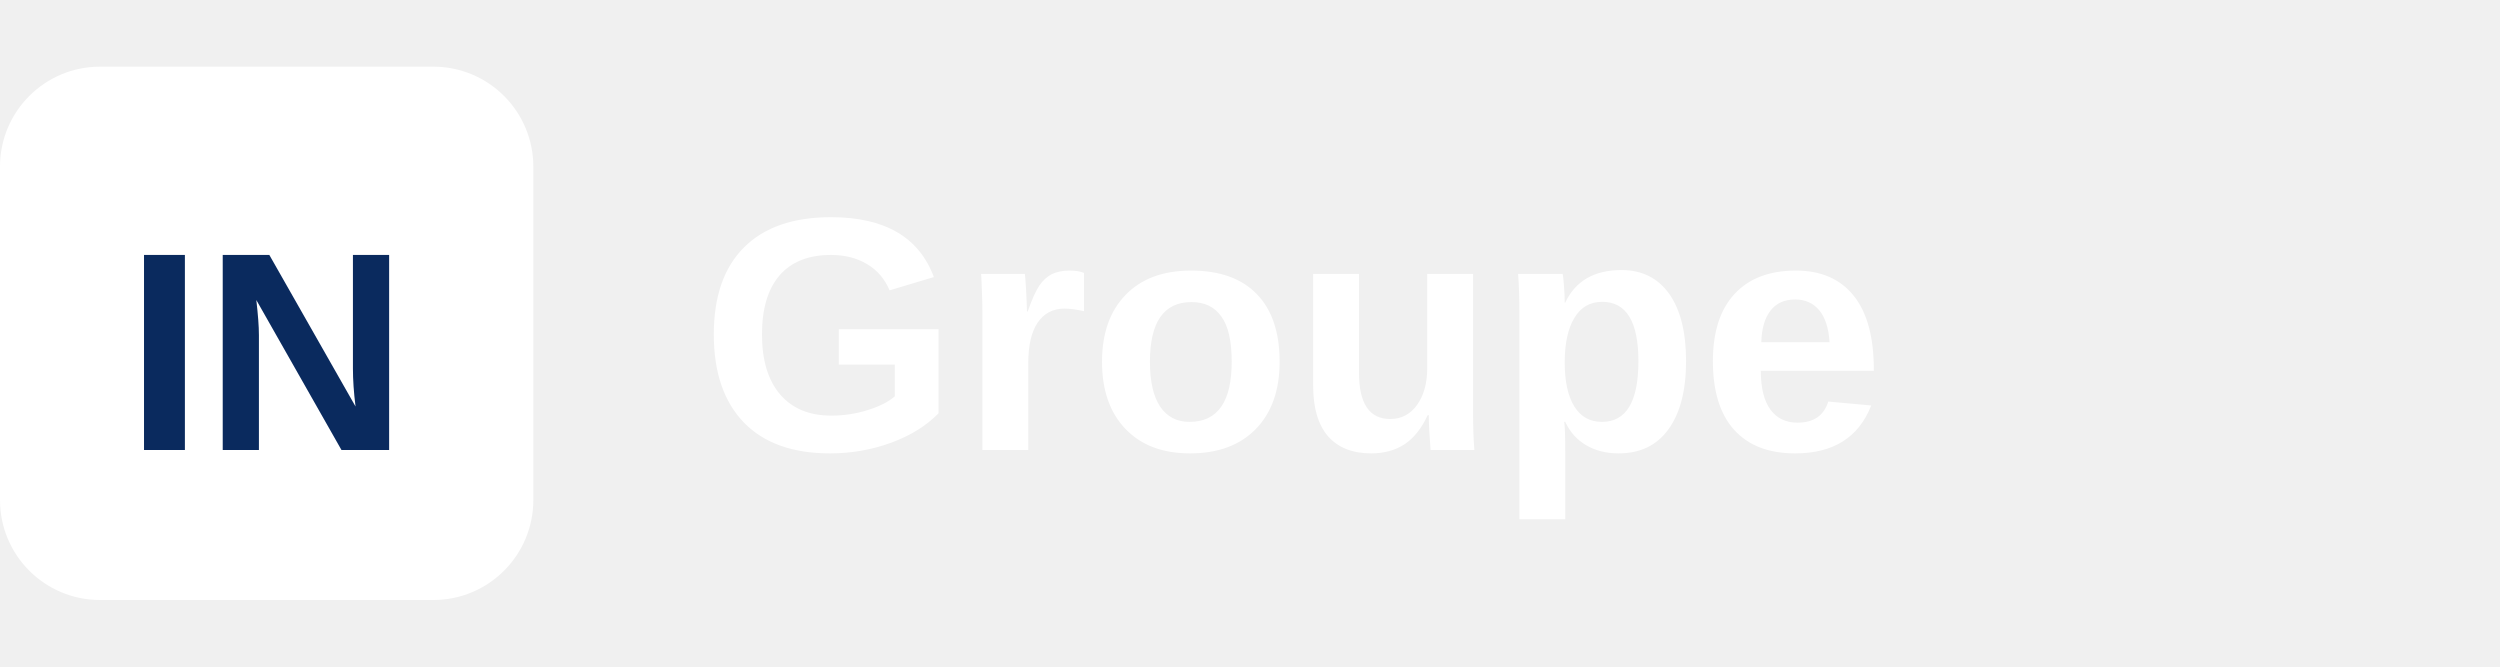
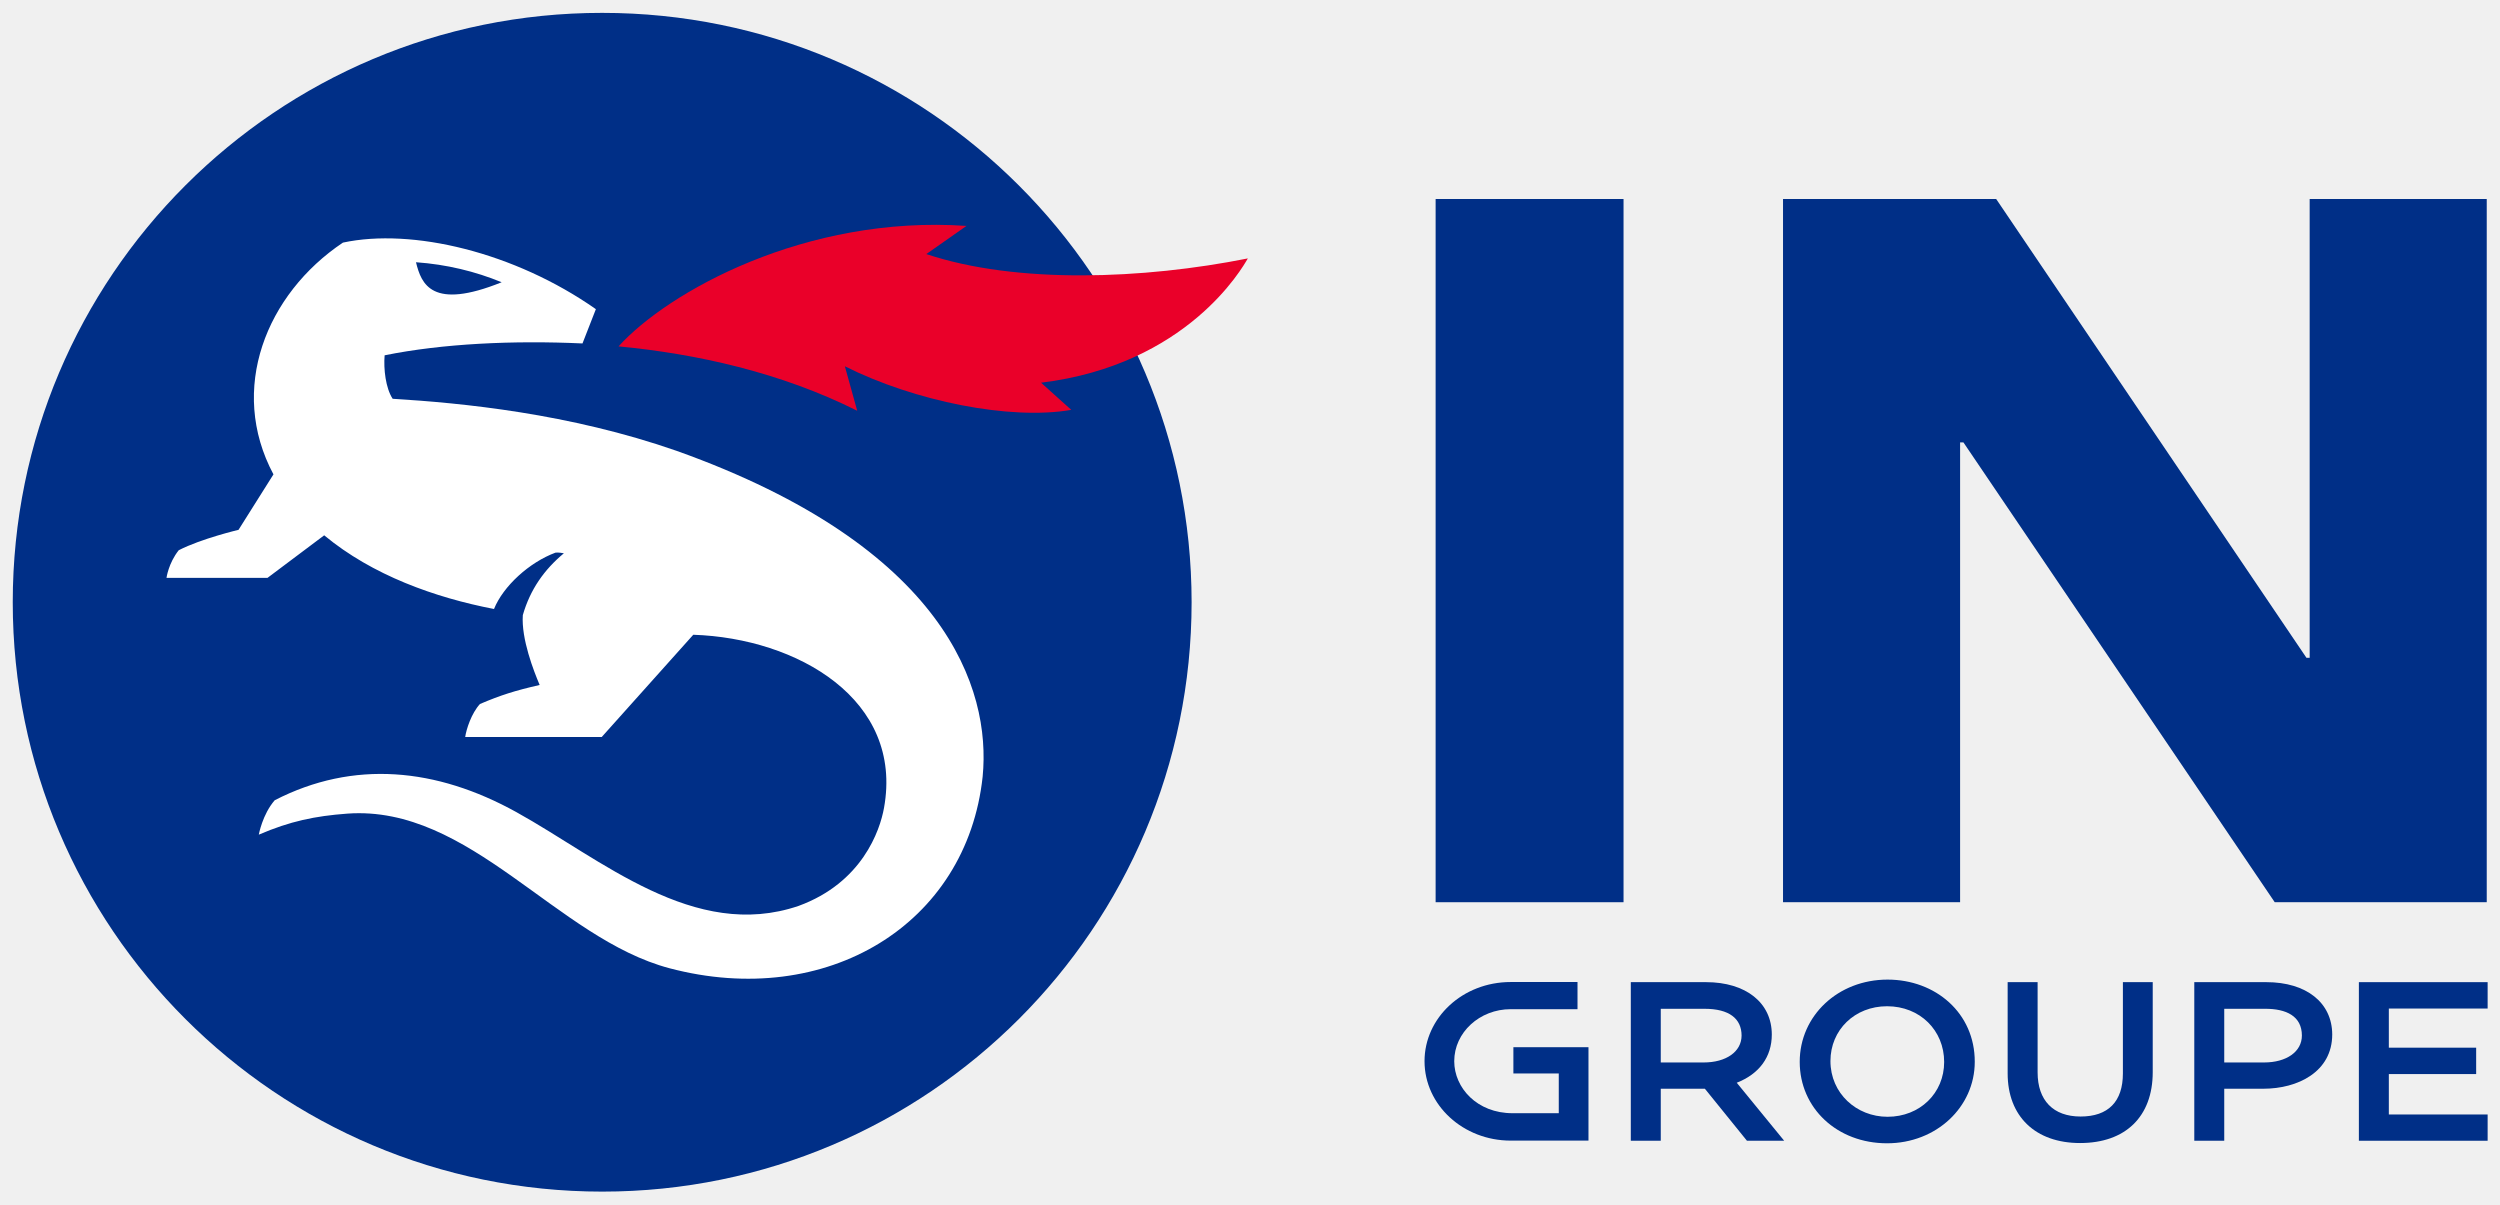
- <svg xmlns="http://www.w3.org/2000/svg" viewBox="0 0 150 40" role="img" aria-label="IN Groupe">
-   <rect x="0" y="4" width="32" height="32" rx="6" fill="#ffffff" />
-   <text x="16" y="27" text-anchor="middle" font-family="Arial, Helvetica, sans-serif" font-size="17" font-weight="800" fill="#0a2a5e">IN</text>
-   <text x="42" y="27" font-family="Arial, Helvetica, sans-serif" font-size="20" font-weight="700" fill="#ffffff">Groupe</text>
+ <svg xmlns="http://www.w3.org/2000/svg" role="img" aria-label="IN Groupe" version="1.1" viewBox="296 298 1961 945" xml:space="preserve">
+   <style type="text/css"> .st0{fill:#002F87;} .st1{fill:#FFFFFF;} .st2{fill:#EA0029;} .st3{display:none;} .st4{display:inline;opacity:0.2;fill:#E4032E;} </style>
+   <g id="IN_groupe">
+     <g>
+       <g id="XMLID_3_">
+         <g id="XMLID_4_">
+           <g id="XMLID_5_">
+             <path id="XMLID_6_" class="st0" d="M768.3,308.1C512.9,308,306,515.1,306,770.4c0,255.3,207,462.3,462.4,462.3 c255.3,0,462.2-207,462.3-462.3C1230.6,515.1,1023.6,308,768.3,308.1z" />
+           </g>
+         </g>
+       </g>
+       <path class="st1" d="M826.9,651.7c-84.5-29.5-168.8-37.6-222.9-40.9c-5.5-8.4-7.2-23.3-6.3-34.1c45.4-9.2,100.9-11.8,155.2-9.3 l10.5-26.9c-63.9-44.8-144.2-63.8-198.4-52.2c-60.2,40.3-90.2,115-54.5,181.8l-27.4,43.5c0,0-29.2,6.9-46.9,16 c-8.1,10.2-9.6,21.7-9.6,21.7h79.2l44.5-33.4c37.8,31.4,87.1,48.9,133.2,57.8c7.2-17.9,27.7-36.6,48.2-44.2 c2.4-0.3,5.5,0.3,6.6,0.5c-15.3,12.7-26.4,28.3-32.2,48.5c-1.3,18.7,8.6,43.9,13.2,54.8c-19.3,4.4-30.6,8-46.8,14.9 c-6.7,7.3-10.7,19.7-11.6,25.9h107.1l71.8-80.2c81.6,2.7,165.1,50.8,149.6,135.9c-3.2,17.8-17.2,58.6-67,76.8 c-81.9,27.9-154.6-36.6-221.4-73.6c-62.7-34.7-127.7-41.1-189.5-9.3c-9.7,11.2-12.5,27-12.5,27c24.7-10.6,44-14.6,69.5-16.5 c96.2-6.9,164.2,97.9,252.7,121.3c123.1,32.5,233.2-34.2,245.6-150.4C1073.5,838.2,1037.7,727,826.9,651.7z M689.5,519.4 c-54.8,22.1-63,1.5-67.2-15.7C646.3,505.4,668.9,510.9,689.5,519.4z" />
+       <g>
+         <path class="st2" d="M1022.6,497.3l31.5-22.1c-126.1-8.7-234.2,51.7-272.9,94.5c61.2,5.8,127.4,20.5,187.2,50.5l-9.7-34.9 c54.7,27.5,129.7,42.5,177.6,34.2l-23.7-21.3c114.6-14.1,157.7-89.7,162.2-97.5C1193.2,517,1093.5,521,1022.6,497.3z" />
+       </g>
+     </g>
+     <g>
+       <g>
+         <path class="st0" d="M1776.6,1066.4c-38.8,0-68.9,28.3-68.9,64.5c0,36.4,29.4,63.9,68.5,63.9c38.7,0,68.8-28.5,68.8-63.9 C1845.1,1092.6,1814.2,1066.4,1776.6,1066.4z M1776.6,1174c-24.4,0-44.8-18.4-44.8-43.7c0-24.5,19.1-43,44.4-43 c25.9,0,44.8,19,44.8,43.7C1821,1155.5,1801.9,1174,1776.6,1174z" />
+         <path class="st0" d="M1961.2,1068.4v71.6c0,22.1-11.5,33.8-33.2,33.8c-21.4,0-33.7-12.6-33.7-34.6v-70.8h-23.5v71.6 c0,33.7,21.8,54.6,56.8,54.6c35.7,0,57-20.8,57-55.6v-70.6H1961.2z" />
+         <path class="st0" d="M2073.7,1068.4h-56.5v124.4h23.5V1152h30.7c26.9,0,54-13.2,54-42.6 C2125.3,1084.5,2105.1,1068.4,2073.7,1068.4z M2101.6,1110.3c0,12.6-12,21.1-29.7,21.1h-31.2v-42.1h31.9 C2089.4,1089.2,2101.6,1095.1,2101.6,1110.3z" />
+         <path class="st0" d="M1658.3,1147.3c17.7-6.9,27.5-20.3,27.5-37.8c0-24.9-20.3-41.1-51.6-41.1h-59v124.4h23.5V1152h34.6l33,40.8 h29.2L1658.3,1147.3z M1632.3,1131.4h-33.6v-42.1h34.4c19.3,0,29,7.7,29,21.1C1662,1122.9,1650.1,1131.4,1632.3,1131.4z" />
+         <polygon class="st0" points="2247.3,1089.1 2247.3,1068.4 2146.3,1068.4 2146.3,1192.8 2247.3,1192.8 2247.3,1172.2 2169.8,1172.2 2169.8,1140.5 2238.3,1140.5 2238.3,1119.8 2169.8,1119.8 2169.8,1089.1 " />
+         <path class="st0" d="M1483.1,1119.5v20.5h35.6v31.2h-36.3c-27.8,0-45.7-19.9-45.7-40.8c0-22.5,19.9-40.8,44.3-40.8l52.4,0l0-21.3 H1481c-37.8,0-67.6,28.1-67.6,62.1c0,34.4,30.3,62.3,67.6,62.3h61l0-73.3H1483.1z" />
+       </g>
+       <g>
+         <path id="XMLID_1_" class="st0" d="M1422.1,1005.7V454.1h147.4v551.6H1422.1z" />
+         <polygon class="st0" points="2107.7,454.1 2107.7,814 2105.2,814 1861.8,454.1 1694.6,454.1 1694.6,1005.7 1833.5,1005.7 1833.5,645 1833.5,645 1836.1,645 2080.3,1005.7 2246.6,1005.7 2246.6,454.1 " />
+       </g>
+     </g>
+   </g>
+   <g id="zone_de_protection" class="st3">
+     <rect x="-2.1" y="0" class="st4" width="308.1" height="1538.8" />
+     <rect x="2248.6" y="0" class="st4" width="308.1" height="1538.8" />
+     <rect x="1123.8" y="-1124.8" transform="matrix(-1.836970e-16 1 -1 -1.836970e-16 1431.83 -1123.754)" class="st4" width="308.1" height="2557.7" />
+     <rect x="1123.8" y="105.9" transform="matrix(-1.836970e-16 1 -1 -1.836970e-16 2662.52 106.9361)" class="st4" width="308.1" height="2557.7" />
+   </g>
</svg>
